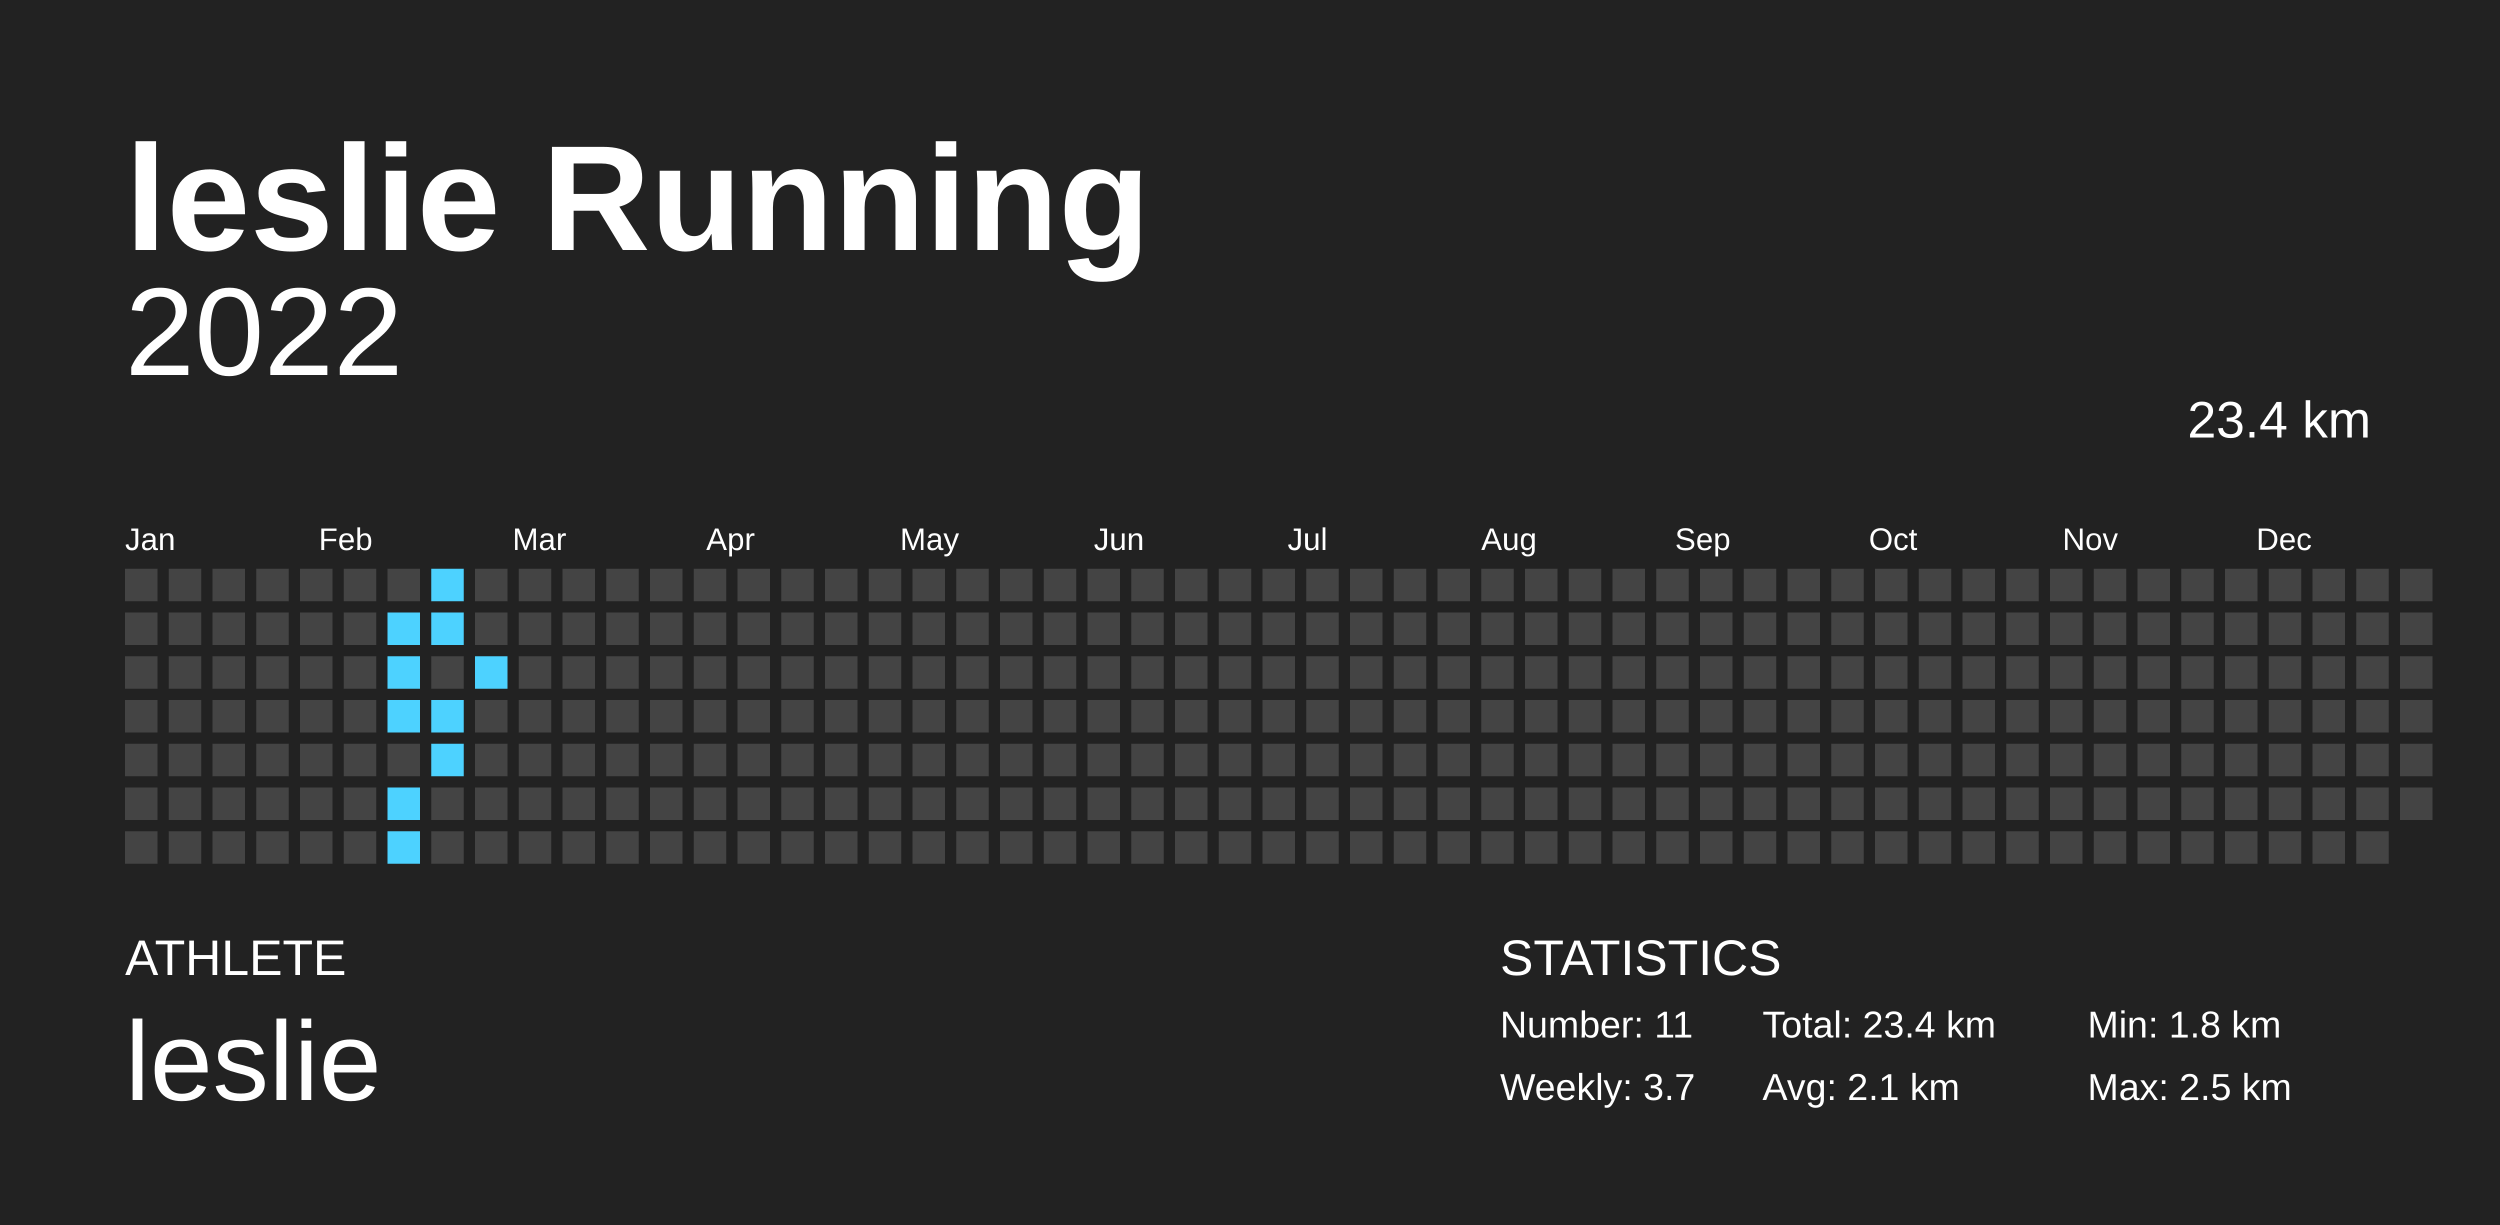
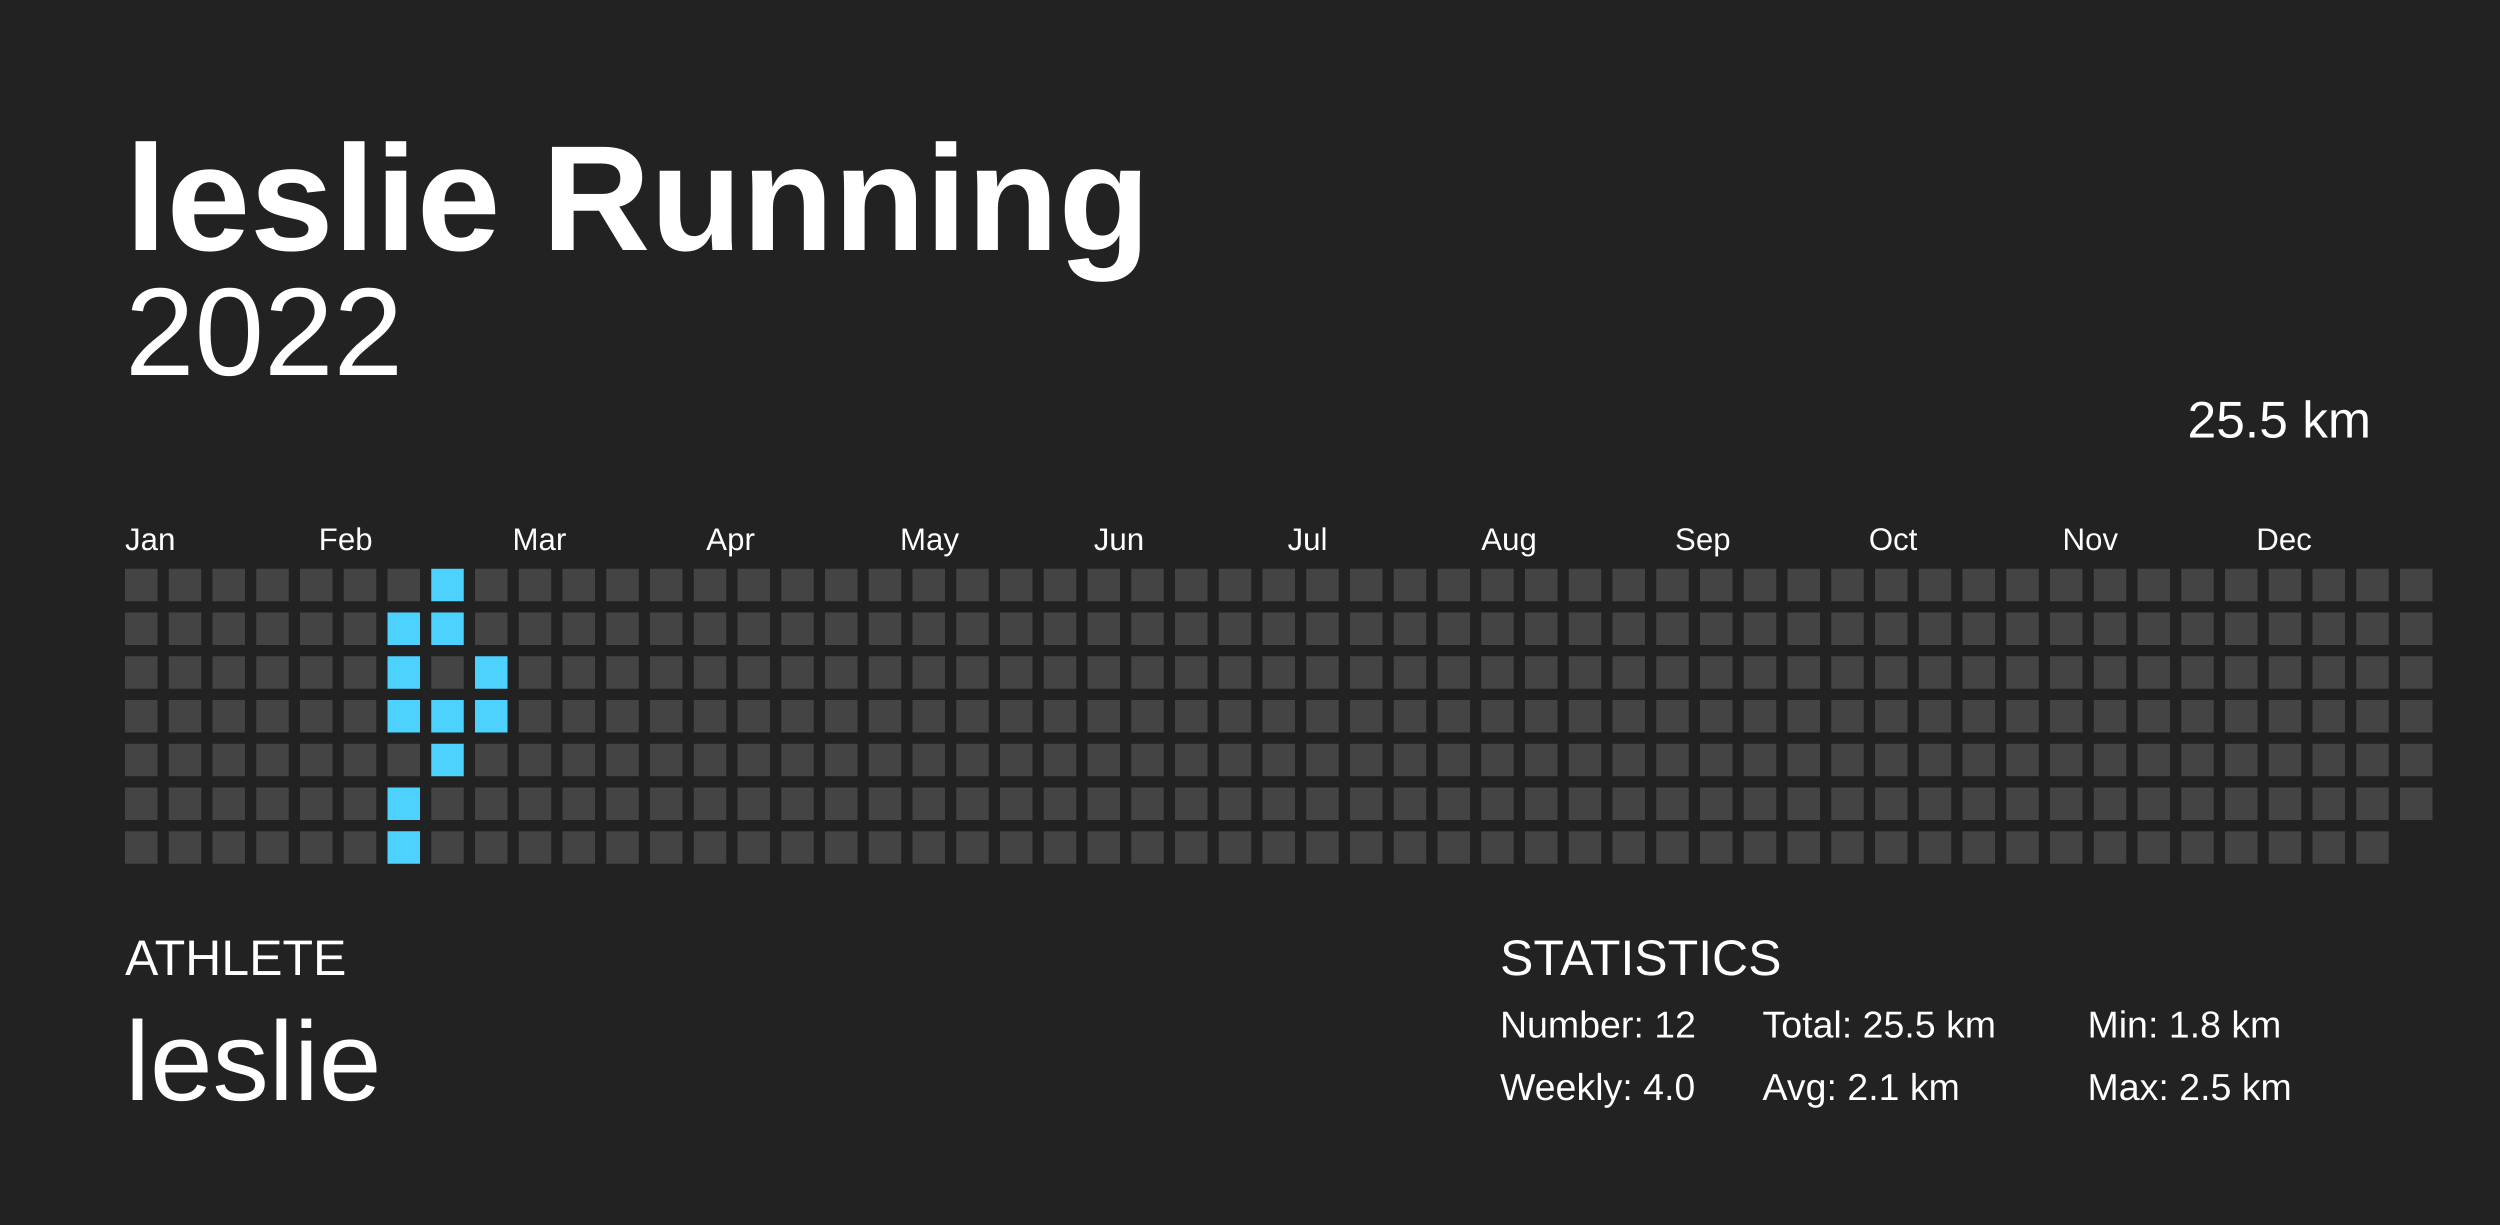
<svg xmlns="http://www.w3.org/2000/svg" baseProfile="full" height="98mm" version="1.1" viewBox="0,0,200,98" width="200mm">
  <defs />
  <rect fill="#222222" height="98" width="200" x="0" y="0" />
  <text fill="#FFFFFF" style="font-size:12px; font-family:Arial; font-weight:bold;" x="10" y="20">leslie Running</text>
  <text fill="#FFFFFF" style="font-size:4px; font-family:Arial" x="10" y="78">ATHLETE</text>
  <text fill="#FFFFFF" style="font-size:9px; font-family:Arial" x="10" y="88">leslie</text>
  <text fill="#FFFFFF" style="font-size:4px; font-family:Arial" x="120" y="78">STATISTICS</text>
-   <text fill="#FFFFFF" style="font-size:3px; font-family:Arial" x="120" y="83">Number: 11</text>
-   <text fill="#FFFFFF" style="font-size:3px; font-family:Arial" x="120" y="88">Weekly: 3.7</text>
-   <text fill="#FFFFFF" style="font-size:3px; font-family:Arial" x="141" y="83">Total: 23.4 km</text>
+   <text fill="#FFFFFF" style="font-size:3px; font-family:Arial" x="120" y="83">Number: 12</text>
+   <text fill="#FFFFFF" style="font-size:3px; font-family:Arial" x="120" y="88">Weekly: 4.0</text>
+   <text fill="#FFFFFF" style="font-size:3px; font-family:Arial" x="141" y="83">Total: 25.5 km</text>
  <text fill="#FFFFFF" style="font-size:3px; font-family:Arial" x="141" y="88">Avg: 2.1 km</text>
  <text fill="#FFFFFF" style="font-size:3px; font-family:Arial" x="167" y="83">Min: 1.8 km</text>
  <text fill="#FFFFFF" style="font-size:3px; font-family:Arial" x="167" y="88">Max: 2.5 km</text>
  <text alignment-baseline="hanging" fill="#FFFFFF" style="font-size:10.0px; font-family:Arial;" x="10" y="30">2022</text>
-   <text alignment-baseline="hanging" fill="#FFFFFF" style="font-size:4.125px; font-family:Arial;" x="175" y="35">23.4 km</text>
+   <text alignment-baseline="hanging" fill="#FFFFFF" style="font-size:4.125px; font-family:Arial;" x="175" y="35">25.5 km</text>
  <text fill="#FFFFFF" style="font-size:2.5px; font-family:Arial" x="10.0" y="44">Jan</text>
  <text fill="#FFFFFF" style="font-size:2.5px; font-family:Arial" x="25.5" y="44">Feb</text>
  <text fill="#FFFFFF" style="font-size:2.5px; font-family:Arial" x="41.0" y="44">Mar</text>
  <text fill="#FFFFFF" style="font-size:2.5px; font-family:Arial" x="56.5" y="44">Apr</text>
  <text fill="#FFFFFF" style="font-size:2.5px; font-family:Arial" x="72.0" y="44">May</text>
  <text fill="#FFFFFF" style="font-size:2.5px; font-family:Arial" x="87.5" y="44">Jun</text>
  <text fill="#FFFFFF" style="font-size:2.5px; font-family:Arial" x="103.0" y="44">Jul</text>
  <text fill="#FFFFFF" style="font-size:2.5px; font-family:Arial" x="118.5" y="44">Aug</text>
  <text fill="#FFFFFF" style="font-size:2.5px; font-family:Arial" x="134.0" y="44">Sep</text>
  <text fill="#FFFFFF" style="font-size:2.5px; font-family:Arial" x="149.5" y="44">Oct</text>
  <text fill="#FFFFFF" style="font-size:2.5px; font-family:Arial" x="165.0" y="44">Nov</text>
  <text fill="#FFFFFF" style="font-size:2.5px; font-family:Arial" x="180.5" y="44">Dec</text>
  <rect fill="#444444" height="2.6" width="2.6" x="10.0" y="45.5" />
  <rect fill="#444444" height="2.6" width="2.6" x="10.0" y="49.0" />
  <rect fill="#444444" height="2.6" width="2.6" x="10.0" y="52.5" />
  <rect fill="#444444" height="2.6" width="2.6" x="10.0" y="56.0" />
  <rect fill="#444444" height="2.6" width="2.6" x="10.0" y="59.5" />
  <rect fill="#444444" height="2.6" width="2.6" x="10.0" y="63.0" />
  <rect fill="#444444" height="2.6" width="2.6" x="10.0" y="66.5" />
  <rect fill="#444444" height="2.6" width="2.6" x="13.5" y="45.5" />
  <rect fill="#444444" height="2.6" width="2.6" x="13.5" y="49.0" />
  <rect fill="#444444" height="2.6" width="2.6" x="13.5" y="52.5" />
  <rect fill="#444444" height="2.6" width="2.6" x="13.5" y="56.0" />
  <rect fill="#444444" height="2.6" width="2.6" x="13.5" y="59.5" />
  <rect fill="#444444" height="2.6" width="2.6" x="13.5" y="63.0" />
  <rect fill="#444444" height="2.6" width="2.6" x="13.5" y="66.5" />
  <rect fill="#444444" height="2.6" width="2.6" x="17.0" y="45.5" />
  <rect fill="#444444" height="2.6" width="2.6" x="17.0" y="49.0" />
  <rect fill="#444444" height="2.6" width="2.6" x="17.0" y="52.5" />
  <rect fill="#444444" height="2.6" width="2.6" x="17.0" y="56.0" />
  <rect fill="#444444" height="2.6" width="2.6" x="17.0" y="59.5" />
  <rect fill="#444444" height="2.6" width="2.6" x="17.0" y="63.0" />
  <rect fill="#444444" height="2.6" width="2.6" x="17.0" y="66.5" />
  <rect fill="#444444" height="2.6" width="2.6" x="20.5" y="45.5" />
  <rect fill="#444444" height="2.6" width="2.6" x="20.5" y="49.0" />
  <rect fill="#444444" height="2.6" width="2.6" x="20.5" y="52.5" />
  <rect fill="#444444" height="2.6" width="2.6" x="20.5" y="56.0" />
  <rect fill="#444444" height="2.6" width="2.6" x="20.5" y="59.5" />
  <rect fill="#444444" height="2.6" width="2.6" x="20.5" y="63.0" />
  <rect fill="#444444" height="2.6" width="2.6" x="20.5" y="66.5" />
  <rect fill="#444444" height="2.6" width="2.6" x="24.0" y="45.5" />
  <rect fill="#444444" height="2.6" width="2.6" x="24.0" y="49.0" />
  <rect fill="#444444" height="2.6" width="2.6" x="24.0" y="52.5" />
  <rect fill="#444444" height="2.6" width="2.6" x="24.0" y="56.0" />
  <rect fill="#444444" height="2.6" width="2.6" x="24.0" y="59.5" />
  <rect fill="#444444" height="2.6" width="2.6" x="24.0" y="63.0" />
  <rect fill="#444444" height="2.6" width="2.6" x="24.0" y="66.5" />
  <rect fill="#444444" height="2.6" width="2.6" x="27.5" y="45.5" />
  <rect fill="#444444" height="2.6" width="2.6" x="27.5" y="49.0" />
  <rect fill="#444444" height="2.6" width="2.6" x="27.5" y="52.5" />
  <rect fill="#444444" height="2.6" width="2.6" x="27.5" y="56.0" />
  <rect fill="#444444" height="2.6" width="2.6" x="27.5" y="59.5" />
  <rect fill="#444444" height="2.6" width="2.6" x="27.5" y="63.0" />
  <rect fill="#444444" height="2.6" width="2.6" x="27.5" y="66.5" />
  <rect fill="#444444" height="2.6" width="2.6" x="31.0" y="45.5" />
  <rect fill="#4dd2ff" height="2.6" width="2.6" x="31.0" y="49.0" />
  <rect fill="#4dd2ff" height="2.6" width="2.6" x="31.0" y="52.5" />
  <rect fill="#4dd2ff" height="2.6" width="2.6" x="31.0" y="56.0" />
  <rect fill="#444444" height="2.6" width="2.6" x="31.0" y="59.5" />
  <rect fill="#4dd2ff" height="2.6" width="2.6" x="31.0" y="63.0" />
  <rect fill="#4dd2ff" height="2.6" width="2.6" x="31.0" y="66.5" />
  <rect fill="#4dd2ff" height="2.6" width="2.6" x="34.5" y="45.5" />
  <rect fill="#4dd2ff" height="2.6" width="2.6" x="34.5" y="49.0" />
  <rect fill="#444444" height="2.6" width="2.6" x="34.5" y="52.5" />
  <rect fill="#4dd2ff" height="2.6" width="2.6" x="34.5" y="56.0" />
  <rect fill="#4dd2ff" height="2.6" width="2.6" x="34.5" y="59.5" />
  <rect fill="#444444" height="2.6" width="2.6" x="34.5" y="63.0" />
  <rect fill="#444444" height="2.6" width="2.6" x="34.5" y="66.5" />
  <rect fill="#444444" height="2.6" width="2.6" x="38.0" y="45.5" />
  <rect fill="#444444" height="2.6" width="2.6" x="38.0" y="49.0" />
  <rect fill="#4dd2ff" height="2.6" width="2.6" x="38.0" y="52.5" />
-   <rect fill="#444444" height="2.6" width="2.6" x="38.0" y="56.0" />
+   <rect fill="#4dd2ff" height="2.6" width="2.6" x="38.0" y="56.0" />
  <rect fill="#444444" height="2.6" width="2.6" x="38.0" y="59.5" />
  <rect fill="#444444" height="2.6" width="2.6" x="38.0" y="63.0" />
  <rect fill="#444444" height="2.6" width="2.6" x="38.0" y="66.5" />
  <rect fill="#444444" height="2.6" width="2.6" x="41.5" y="45.5" />
  <rect fill="#444444" height="2.6" width="2.6" x="41.5" y="49.0" />
  <rect fill="#444444" height="2.6" width="2.6" x="41.5" y="52.5" />
  <rect fill="#444444" height="2.6" width="2.6" x="41.5" y="56.0" />
  <rect fill="#444444" height="2.6" width="2.6" x="41.5" y="59.5" />
  <rect fill="#444444" height="2.6" width="2.6" x="41.5" y="63.0" />
  <rect fill="#444444" height="2.6" width="2.6" x="41.5" y="66.5" />
  <rect fill="#444444" height="2.6" width="2.6" x="45.0" y="45.5" />
  <rect fill="#444444" height="2.6" width="2.6" x="45.0" y="49.0" />
  <rect fill="#444444" height="2.6" width="2.6" x="45.0" y="52.5" />
  <rect fill="#444444" height="2.6" width="2.6" x="45.0" y="56.0" />
  <rect fill="#444444" height="2.6" width="2.6" x="45.0" y="59.5" />
  <rect fill="#444444" height="2.6" width="2.6" x="45.0" y="63.0" />
  <rect fill="#444444" height="2.6" width="2.6" x="45.0" y="66.5" />
  <rect fill="#444444" height="2.6" width="2.6" x="48.5" y="45.5" />
  <rect fill="#444444" height="2.6" width="2.6" x="48.5" y="49.0" />
  <rect fill="#444444" height="2.6" width="2.6" x="48.5" y="52.5" />
  <rect fill="#444444" height="2.6" width="2.6" x="48.5" y="56.0" />
  <rect fill="#444444" height="2.6" width="2.6" x="48.5" y="59.5" />
  <rect fill="#444444" height="2.6" width="2.6" x="48.5" y="63.0" />
  <rect fill="#444444" height="2.6" width="2.6" x="48.5" y="66.5" />
  <rect fill="#444444" height="2.6" width="2.6" x="52.0" y="45.5" />
  <rect fill="#444444" height="2.6" width="2.6" x="52.0" y="49.0" />
  <rect fill="#444444" height="2.6" width="2.6" x="52.0" y="52.5" />
  <rect fill="#444444" height="2.6" width="2.6" x="52.0" y="56.0" />
  <rect fill="#444444" height="2.6" width="2.6" x="52.0" y="59.5" />
  <rect fill="#444444" height="2.6" width="2.6" x="52.0" y="63.0" />
  <rect fill="#444444" height="2.6" width="2.6" x="52.0" y="66.5" />
  <rect fill="#444444" height="2.6" width="2.6" x="55.5" y="45.5" />
  <rect fill="#444444" height="2.6" width="2.6" x="55.5" y="49.0" />
  <rect fill="#444444" height="2.6" width="2.6" x="55.5" y="52.5" />
  <rect fill="#444444" height="2.6" width="2.6" x="55.5" y="56.0" />
  <rect fill="#444444" height="2.6" width="2.6" x="55.5" y="59.5" />
  <rect fill="#444444" height="2.6" width="2.6" x="55.5" y="63.0" />
  <rect fill="#444444" height="2.6" width="2.6" x="55.5" y="66.5" />
  <rect fill="#444444" height="2.6" width="2.6" x="59.0" y="45.5" />
  <rect fill="#444444" height="2.6" width="2.6" x="59.0" y="49.0" />
  <rect fill="#444444" height="2.6" width="2.6" x="59.0" y="52.5" />
  <rect fill="#444444" height="2.6" width="2.6" x="59.0" y="56.0" />
  <rect fill="#444444" height="2.6" width="2.6" x="59.0" y="59.5" />
  <rect fill="#444444" height="2.6" width="2.6" x="59.0" y="63.0" />
  <rect fill="#444444" height="2.6" width="2.6" x="59.0" y="66.5" />
  <rect fill="#444444" height="2.6" width="2.6" x="62.5" y="45.5" />
  <rect fill="#444444" height="2.6" width="2.6" x="62.5" y="49.0" />
  <rect fill="#444444" height="2.6" width="2.6" x="62.5" y="52.5" />
  <rect fill="#444444" height="2.6" width="2.6" x="62.5" y="56.0" />
  <rect fill="#444444" height="2.6" width="2.6" x="62.5" y="59.5" />
  <rect fill="#444444" height="2.6" width="2.6" x="62.5" y="63.0" />
  <rect fill="#444444" height="2.6" width="2.6" x="62.5" y="66.5" />
  <rect fill="#444444" height="2.6" width="2.6" x="66.0" y="45.5" />
  <rect fill="#444444" height="2.6" width="2.6" x="66.0" y="49.0" />
  <rect fill="#444444" height="2.6" width="2.6" x="66.0" y="52.5" />
  <rect fill="#444444" height="2.6" width="2.6" x="66.0" y="56.0" />
  <rect fill="#444444" height="2.6" width="2.6" x="66.0" y="59.5" />
  <rect fill="#444444" height="2.6" width="2.6" x="66.0" y="63.0" />
  <rect fill="#444444" height="2.6" width="2.6" x="66.0" y="66.5" />
  <rect fill="#444444" height="2.6" width="2.6" x="69.5" y="45.5" />
  <rect fill="#444444" height="2.6" width="2.6" x="69.5" y="49.0" />
  <rect fill="#444444" height="2.6" width="2.6" x="69.5" y="52.5" />
  <rect fill="#444444" height="2.6" width="2.6" x="69.5" y="56.0" />
  <rect fill="#444444" height="2.6" width="2.6" x="69.5" y="59.5" />
  <rect fill="#444444" height="2.6" width="2.6" x="69.5" y="63.0" />
  <rect fill="#444444" height="2.6" width="2.6" x="69.5" y="66.5" />
  <rect fill="#444444" height="2.6" width="2.6" x="73.0" y="45.5" />
  <rect fill="#444444" height="2.6" width="2.6" x="73.0" y="49.0" />
  <rect fill="#444444" height="2.6" width="2.6" x="73.0" y="52.5" />
  <rect fill="#444444" height="2.6" width="2.6" x="73.0" y="56.0" />
  <rect fill="#444444" height="2.6" width="2.6" x="73.0" y="59.5" />
  <rect fill="#444444" height="2.6" width="2.6" x="73.0" y="63.0" />
  <rect fill="#444444" height="2.6" width="2.6" x="73.0" y="66.5" />
  <rect fill="#444444" height="2.6" width="2.6" x="76.5" y="45.5" />
  <rect fill="#444444" height="2.6" width="2.6" x="76.5" y="49.0" />
  <rect fill="#444444" height="2.6" width="2.6" x="76.5" y="52.5" />
  <rect fill="#444444" height="2.6" width="2.6" x="76.5" y="56.0" />
  <rect fill="#444444" height="2.6" width="2.6" x="76.5" y="59.5" />
  <rect fill="#444444" height="2.6" width="2.6" x="76.5" y="63.0" />
  <rect fill="#444444" height="2.6" width="2.6" x="76.5" y="66.5" />
  <rect fill="#444444" height="2.6" width="2.6" x="80.0" y="45.5" />
  <rect fill="#444444" height="2.6" width="2.6" x="80.0" y="49.0" />
  <rect fill="#444444" height="2.6" width="2.6" x="80.0" y="52.5" />
  <rect fill="#444444" height="2.6" width="2.6" x="80.0" y="56.0" />
  <rect fill="#444444" height="2.6" width="2.6" x="80.0" y="59.5" />
  <rect fill="#444444" height="2.6" width="2.6" x="80.0" y="63.0" />
  <rect fill="#444444" height="2.6" width="2.6" x="80.0" y="66.5" />
  <rect fill="#444444" height="2.6" width="2.6" x="83.5" y="45.5" />
  <rect fill="#444444" height="2.6" width="2.6" x="83.5" y="49.0" />
  <rect fill="#444444" height="2.6" width="2.6" x="83.5" y="52.5" />
  <rect fill="#444444" height="2.6" width="2.6" x="83.5" y="56.0" />
  <rect fill="#444444" height="2.6" width="2.6" x="83.5" y="59.5" />
  <rect fill="#444444" height="2.6" width="2.6" x="83.5" y="63.0" />
  <rect fill="#444444" height="2.6" width="2.6" x="83.5" y="66.5" />
  <rect fill="#444444" height="2.6" width="2.6" x="87.0" y="45.5" />
  <rect fill="#444444" height="2.6" width="2.6" x="87.0" y="49.0" />
  <rect fill="#444444" height="2.6" width="2.6" x="87.0" y="52.5" />
  <rect fill="#444444" height="2.6" width="2.6" x="87.0" y="56.0" />
  <rect fill="#444444" height="2.6" width="2.6" x="87.0" y="59.5" />
  <rect fill="#444444" height="2.6" width="2.6" x="87.0" y="63.0" />
  <rect fill="#444444" height="2.6" width="2.6" x="87.0" y="66.5" />
  <rect fill="#444444" height="2.6" width="2.6" x="90.5" y="45.5" />
  <rect fill="#444444" height="2.6" width="2.6" x="90.5" y="49.0" />
  <rect fill="#444444" height="2.6" width="2.6" x="90.5" y="52.5" />
  <rect fill="#444444" height="2.6" width="2.6" x="90.5" y="56.0" />
  <rect fill="#444444" height="2.6" width="2.6" x="90.5" y="59.5" />
  <rect fill="#444444" height="2.6" width="2.6" x="90.5" y="63.0" />
  <rect fill="#444444" height="2.6" width="2.6" x="90.5" y="66.5" />
  <rect fill="#444444" height="2.6" width="2.6" x="94.0" y="45.5" />
  <rect fill="#444444" height="2.6" width="2.6" x="94.0" y="49.0" />
  <rect fill="#444444" height="2.6" width="2.6" x="94.0" y="52.5" />
  <rect fill="#444444" height="2.6" width="2.6" x="94.0" y="56.0" />
  <rect fill="#444444" height="2.6" width="2.6" x="94.0" y="59.5" />
  <rect fill="#444444" height="2.6" width="2.6" x="94.0" y="63.0" />
  <rect fill="#444444" height="2.6" width="2.6" x="94.0" y="66.5" />
  <rect fill="#444444" height="2.6" width="2.6" x="97.5" y="45.5" />
  <rect fill="#444444" height="2.6" width="2.6" x="97.5" y="49.0" />
  <rect fill="#444444" height="2.6" width="2.6" x="97.5" y="52.5" />
  <rect fill="#444444" height="2.6" width="2.6" x="97.5" y="56.0" />
  <rect fill="#444444" height="2.6" width="2.6" x="97.5" y="59.5" />
  <rect fill="#444444" height="2.6" width="2.6" x="97.5" y="63.0" />
  <rect fill="#444444" height="2.6" width="2.6" x="97.5" y="66.5" />
  <rect fill="#444444" height="2.6" width="2.6" x="101.0" y="45.5" />
  <rect fill="#444444" height="2.6" width="2.6" x="101.0" y="49.0" />
  <rect fill="#444444" height="2.6" width="2.6" x="101.0" y="52.5" />
  <rect fill="#444444" height="2.6" width="2.6" x="101.0" y="56.0" />
  <rect fill="#444444" height="2.6" width="2.6" x="101.0" y="59.5" />
  <rect fill="#444444" height="2.6" width="2.6" x="101.0" y="63.0" />
  <rect fill="#444444" height="2.6" width="2.6" x="101.0" y="66.5" />
  <rect fill="#444444" height="2.6" width="2.6" x="104.5" y="45.5" />
  <rect fill="#444444" height="2.6" width="2.6" x="104.5" y="49.0" />
  <rect fill="#444444" height="2.6" width="2.6" x="104.5" y="52.5" />
  <rect fill="#444444" height="2.6" width="2.6" x="104.5" y="56.0" />
  <rect fill="#444444" height="2.6" width="2.6" x="104.5" y="59.5" />
  <rect fill="#444444" height="2.6" width="2.6" x="104.5" y="63.0" />
  <rect fill="#444444" height="2.6" width="2.6" x="104.5" y="66.5" />
  <rect fill="#444444" height="2.6" width="2.6" x="108.0" y="45.5" />
  <rect fill="#444444" height="2.6" width="2.6" x="108.0" y="49.0" />
  <rect fill="#444444" height="2.6" width="2.6" x="108.0" y="52.5" />
  <rect fill="#444444" height="2.6" width="2.6" x="108.0" y="56.0" />
  <rect fill="#444444" height="2.6" width="2.6" x="108.0" y="59.5" />
  <rect fill="#444444" height="2.6" width="2.6" x="108.0" y="63.0" />
  <rect fill="#444444" height="2.6" width="2.6" x="108.0" y="66.5" />
  <rect fill="#444444" height="2.6" width="2.6" x="111.5" y="45.5" />
  <rect fill="#444444" height="2.6" width="2.6" x="111.5" y="49.0" />
  <rect fill="#444444" height="2.6" width="2.6" x="111.5" y="52.5" />
  <rect fill="#444444" height="2.6" width="2.6" x="111.5" y="56.0" />
  <rect fill="#444444" height="2.6" width="2.6" x="111.5" y="59.5" />
  <rect fill="#444444" height="2.6" width="2.6" x="111.5" y="63.0" />
  <rect fill="#444444" height="2.6" width="2.6" x="111.5" y="66.5" />
  <rect fill="#444444" height="2.6" width="2.6" x="115.0" y="45.5" />
  <rect fill="#444444" height="2.6" width="2.6" x="115.0" y="49.0" />
  <rect fill="#444444" height="2.6" width="2.6" x="115.0" y="52.5" />
  <rect fill="#444444" height="2.6" width="2.6" x="115.0" y="56.0" />
  <rect fill="#444444" height="2.6" width="2.6" x="115.0" y="59.5" />
  <rect fill="#444444" height="2.6" width="2.6" x="115.0" y="63.0" />
  <rect fill="#444444" height="2.6" width="2.6" x="115.0" y="66.5" />
  <rect fill="#444444" height="2.6" width="2.6" x="118.5" y="45.5" />
  <rect fill="#444444" height="2.6" width="2.6" x="118.5" y="49.0" />
  <rect fill="#444444" height="2.6" width="2.6" x="118.5" y="52.5" />
  <rect fill="#444444" height="2.6" width="2.6" x="118.5" y="56.0" />
  <rect fill="#444444" height="2.6" width="2.6" x="118.5" y="59.5" />
  <rect fill="#444444" height="2.6" width="2.6" x="118.5" y="63.0" />
  <rect fill="#444444" height="2.6" width="2.6" x="118.5" y="66.5" />
  <rect fill="#444444" height="2.6" width="2.6" x="122.0" y="45.5" />
  <rect fill="#444444" height="2.6" width="2.6" x="122.0" y="49.0" />
  <rect fill="#444444" height="2.6" width="2.6" x="122.0" y="52.5" />
  <rect fill="#444444" height="2.6" width="2.6" x="122.0" y="56.0" />
  <rect fill="#444444" height="2.6" width="2.6" x="122.0" y="59.5" />
  <rect fill="#444444" height="2.6" width="2.6" x="122.0" y="63.0" />
  <rect fill="#444444" height="2.6" width="2.6" x="122.0" y="66.5" />
  <rect fill="#444444" height="2.6" width="2.6" x="125.5" y="45.5" />
  <rect fill="#444444" height="2.6" width="2.6" x="125.5" y="49.0" />
  <rect fill="#444444" height="2.6" width="2.6" x="125.5" y="52.5" />
  <rect fill="#444444" height="2.6" width="2.6" x="125.5" y="56.0" />
  <rect fill="#444444" height="2.6" width="2.6" x="125.5" y="59.5" />
  <rect fill="#444444" height="2.6" width="2.6" x="125.5" y="63.0" />
  <rect fill="#444444" height="2.6" width="2.6" x="125.5" y="66.5" />
  <rect fill="#444444" height="2.6" width="2.6" x="129.0" y="45.5" />
  <rect fill="#444444" height="2.6" width="2.6" x="129.0" y="49.0" />
  <rect fill="#444444" height="2.6" width="2.6" x="129.0" y="52.5" />
  <rect fill="#444444" height="2.6" width="2.6" x="129.0" y="56.0" />
  <rect fill="#444444" height="2.6" width="2.6" x="129.0" y="59.5" />
  <rect fill="#444444" height="2.6" width="2.6" x="129.0" y="63.0" />
  <rect fill="#444444" height="2.6" width="2.6" x="129.0" y="66.5" />
  <rect fill="#444444" height="2.6" width="2.6" x="132.5" y="45.5" />
  <rect fill="#444444" height="2.6" width="2.6" x="132.5" y="49.0" />
  <rect fill="#444444" height="2.6" width="2.6" x="132.5" y="52.5" />
  <rect fill="#444444" height="2.6" width="2.6" x="132.5" y="56.0" />
  <rect fill="#444444" height="2.6" width="2.6" x="132.5" y="59.5" />
  <rect fill="#444444" height="2.6" width="2.6" x="132.5" y="63.0" />
  <rect fill="#444444" height="2.6" width="2.6" x="132.5" y="66.5" />
  <rect fill="#444444" height="2.6" width="2.6" x="136.0" y="45.5" />
  <rect fill="#444444" height="2.6" width="2.6" x="136.0" y="49.0" />
  <rect fill="#444444" height="2.6" width="2.6" x="136.0" y="52.5" />
  <rect fill="#444444" height="2.6" width="2.6" x="136.0" y="56.0" />
  <rect fill="#444444" height="2.6" width="2.6" x="136.0" y="59.5" />
  <rect fill="#444444" height="2.6" width="2.6" x="136.0" y="63.0" />
  <rect fill="#444444" height="2.6" width="2.6" x="136.0" y="66.5" />
  <rect fill="#444444" height="2.6" width="2.6" x="139.5" y="45.5" />
  <rect fill="#444444" height="2.6" width="2.6" x="139.5" y="49.0" />
  <rect fill="#444444" height="2.6" width="2.6" x="139.5" y="52.5" />
  <rect fill="#444444" height="2.6" width="2.6" x="139.5" y="56.0" />
  <rect fill="#444444" height="2.6" width="2.6" x="139.5" y="59.5" />
  <rect fill="#444444" height="2.6" width="2.6" x="139.5" y="63.0" />
  <rect fill="#444444" height="2.6" width="2.6" x="139.5" y="66.5" />
  <rect fill="#444444" height="2.6" width="2.6" x="143.0" y="45.5" />
  <rect fill="#444444" height="2.6" width="2.6" x="143.0" y="49.0" />
  <rect fill="#444444" height="2.6" width="2.6" x="143.0" y="52.5" />
  <rect fill="#444444" height="2.6" width="2.6" x="143.0" y="56.0" />
  <rect fill="#444444" height="2.6" width="2.6" x="143.0" y="59.5" />
  <rect fill="#444444" height="2.6" width="2.6" x="143.0" y="63.0" />
  <rect fill="#444444" height="2.6" width="2.6" x="143.0" y="66.5" />
  <rect fill="#444444" height="2.6" width="2.6" x="146.5" y="45.5" />
  <rect fill="#444444" height="2.6" width="2.6" x="146.5" y="49.0" />
  <rect fill="#444444" height="2.6" width="2.6" x="146.5" y="52.5" />
  <rect fill="#444444" height="2.6" width="2.6" x="146.5" y="56.0" />
  <rect fill="#444444" height="2.6" width="2.6" x="146.5" y="59.5" />
  <rect fill="#444444" height="2.6" width="2.6" x="146.5" y="63.0" />
  <rect fill="#444444" height="2.6" width="2.6" x="146.5" y="66.5" />
  <rect fill="#444444" height="2.6" width="2.6" x="150.0" y="45.5" />
  <rect fill="#444444" height="2.6" width="2.6" x="150.0" y="49.0" />
  <rect fill="#444444" height="2.6" width="2.6" x="150.0" y="52.5" />
  <rect fill="#444444" height="2.6" width="2.6" x="150.0" y="56.0" />
  <rect fill="#444444" height="2.6" width="2.6" x="150.0" y="59.5" />
  <rect fill="#444444" height="2.6" width="2.6" x="150.0" y="63.0" />
  <rect fill="#444444" height="2.6" width="2.6" x="150.0" y="66.5" />
  <rect fill="#444444" height="2.6" width="2.6" x="153.5" y="45.5" />
  <rect fill="#444444" height="2.6" width="2.6" x="153.5" y="49.0" />
  <rect fill="#444444" height="2.6" width="2.6" x="153.5" y="52.5" />
  <rect fill="#444444" height="2.6" width="2.6" x="153.5" y="56.0" />
  <rect fill="#444444" height="2.6" width="2.6" x="153.5" y="59.5" />
  <rect fill="#444444" height="2.6" width="2.6" x="153.5" y="63.0" />
  <rect fill="#444444" height="2.6" width="2.6" x="153.5" y="66.5" />
  <rect fill="#444444" height="2.6" width="2.6" x="157.0" y="45.5" />
  <rect fill="#444444" height="2.6" width="2.6" x="157.0" y="49.0" />
  <rect fill="#444444" height="2.6" width="2.6" x="157.0" y="52.5" />
  <rect fill="#444444" height="2.6" width="2.6" x="157.0" y="56.0" />
  <rect fill="#444444" height="2.6" width="2.6" x="157.0" y="59.5" />
  <rect fill="#444444" height="2.6" width="2.6" x="157.0" y="63.0" />
  <rect fill="#444444" height="2.6" width="2.6" x="157.0" y="66.5" />
  <rect fill="#444444" height="2.6" width="2.6" x="160.5" y="45.5" />
  <rect fill="#444444" height="2.6" width="2.6" x="160.5" y="49.0" />
  <rect fill="#444444" height="2.6" width="2.6" x="160.5" y="52.5" />
  <rect fill="#444444" height="2.6" width="2.6" x="160.5" y="56.0" />
  <rect fill="#444444" height="2.6" width="2.6" x="160.5" y="59.5" />
  <rect fill="#444444" height="2.6" width="2.6" x="160.5" y="63.0" />
  <rect fill="#444444" height="2.6" width="2.6" x="160.5" y="66.5" />
  <rect fill="#444444" height="2.6" width="2.6" x="164.0" y="45.5" />
  <rect fill="#444444" height="2.6" width="2.6" x="164.0" y="49.0" />
  <rect fill="#444444" height="2.6" width="2.6" x="164.0" y="52.5" />
  <rect fill="#444444" height="2.6" width="2.6" x="164.0" y="56.0" />
  <rect fill="#444444" height="2.6" width="2.6" x="164.0" y="59.5" />
  <rect fill="#444444" height="2.6" width="2.6" x="164.0" y="63.0" />
  <rect fill="#444444" height="2.6" width="2.6" x="164.0" y="66.5" />
  <rect fill="#444444" height="2.6" width="2.6" x="167.5" y="45.5" />
  <rect fill="#444444" height="2.6" width="2.6" x="167.5" y="49.0" />
  <rect fill="#444444" height="2.6" width="2.6" x="167.5" y="52.5" />
  <rect fill="#444444" height="2.6" width="2.6" x="167.5" y="56.0" />
  <rect fill="#444444" height="2.6" width="2.6" x="167.5" y="59.5" />
  <rect fill="#444444" height="2.6" width="2.6" x="167.5" y="63.0" />
  <rect fill="#444444" height="2.6" width="2.6" x="167.5" y="66.5" />
  <rect fill="#444444" height="2.6" width="2.6" x="171.0" y="45.5" />
  <rect fill="#444444" height="2.6" width="2.6" x="171.0" y="49.0" />
  <rect fill="#444444" height="2.6" width="2.6" x="171.0" y="52.5" />
  <rect fill="#444444" height="2.6" width="2.6" x="171.0" y="56.0" />
  <rect fill="#444444" height="2.6" width="2.6" x="171.0" y="59.5" />
  <rect fill="#444444" height="2.6" width="2.6" x="171.0" y="63.0" />
  <rect fill="#444444" height="2.6" width="2.6" x="171.0" y="66.5" />
  <rect fill="#444444" height="2.6" width="2.6" x="174.5" y="45.5" />
  <rect fill="#444444" height="2.6" width="2.6" x="174.5" y="49.0" />
  <rect fill="#444444" height="2.6" width="2.6" x="174.5" y="52.5" />
  <rect fill="#444444" height="2.6" width="2.6" x="174.5" y="56.0" />
  <rect fill="#444444" height="2.6" width="2.6" x="174.5" y="59.5" />
  <rect fill="#444444" height="2.6" width="2.6" x="174.5" y="63.0" />
  <rect fill="#444444" height="2.6" width="2.6" x="174.5" y="66.5" />
  <rect fill="#444444" height="2.6" width="2.6" x="178.0" y="45.5" />
  <rect fill="#444444" height="2.6" width="2.6" x="178.0" y="49.0" />
  <rect fill="#444444" height="2.6" width="2.6" x="178.0" y="52.5" />
  <rect fill="#444444" height="2.6" width="2.6" x="178.0" y="56.0" />
  <rect fill="#444444" height="2.6" width="2.6" x="178.0" y="59.5" />
  <rect fill="#444444" height="2.6" width="2.6" x="178.0" y="63.0" />
  <rect fill="#444444" height="2.6" width="2.6" x="178.0" y="66.5" />
  <rect fill="#444444" height="2.6" width="2.6" x="181.5" y="45.5" />
  <rect fill="#444444" height="2.6" width="2.6" x="181.5" y="49.0" />
  <rect fill="#444444" height="2.6" width="2.6" x="181.5" y="52.5" />
  <rect fill="#444444" height="2.6" width="2.6" x="181.5" y="56.0" />
  <rect fill="#444444" height="2.6" width="2.6" x="181.5" y="59.5" />
  <rect fill="#444444" height="2.6" width="2.6" x="181.5" y="63.0" />
  <rect fill="#444444" height="2.6" width="2.6" x="181.5" y="66.5" />
  <rect fill="#444444" height="2.6" width="2.6" x="185.0" y="45.5" />
  <rect fill="#444444" height="2.6" width="2.6" x="185.0" y="49.0" />
  <rect fill="#444444" height="2.6" width="2.6" x="185.0" y="52.5" />
  <rect fill="#444444" height="2.6" width="2.6" x="185.0" y="56.0" />
  <rect fill="#444444" height="2.6" width="2.6" x="185.0" y="59.5" />
  <rect fill="#444444" height="2.6" width="2.6" x="185.0" y="63.0" />
  <rect fill="#444444" height="2.6" width="2.6" x="185.0" y="66.5" />
  <rect fill="#444444" height="2.6" width="2.6" x="188.5" y="45.5" />
  <rect fill="#444444" height="2.6" width="2.6" x="188.5" y="49.0" />
  <rect fill="#444444" height="2.6" width="2.6" x="188.5" y="52.5" />
  <rect fill="#444444" height="2.6" width="2.6" x="188.5" y="56.0" />
  <rect fill="#444444" height="2.6" width="2.6" x="188.5" y="59.5" />
  <rect fill="#444444" height="2.6" width="2.6" x="188.5" y="63.0" />
  <rect fill="#444444" height="2.6" width="2.6" x="188.5" y="66.5" />
  <rect fill="#444444" height="2.6" width="2.6" x="192.0" y="45.5" />
  <rect fill="#444444" height="2.6" width="2.6" x="192.0" y="49.0" />
  <rect fill="#444444" height="2.6" width="2.6" x="192.0" y="52.5" />
  <rect fill="#444444" height="2.6" width="2.6" x="192.0" y="56.0" />
  <rect fill="#444444" height="2.6" width="2.6" x="192.0" y="59.5" />
  <rect fill="#444444" height="2.6" width="2.6" x="192.0" y="63.0" />
</svg>
